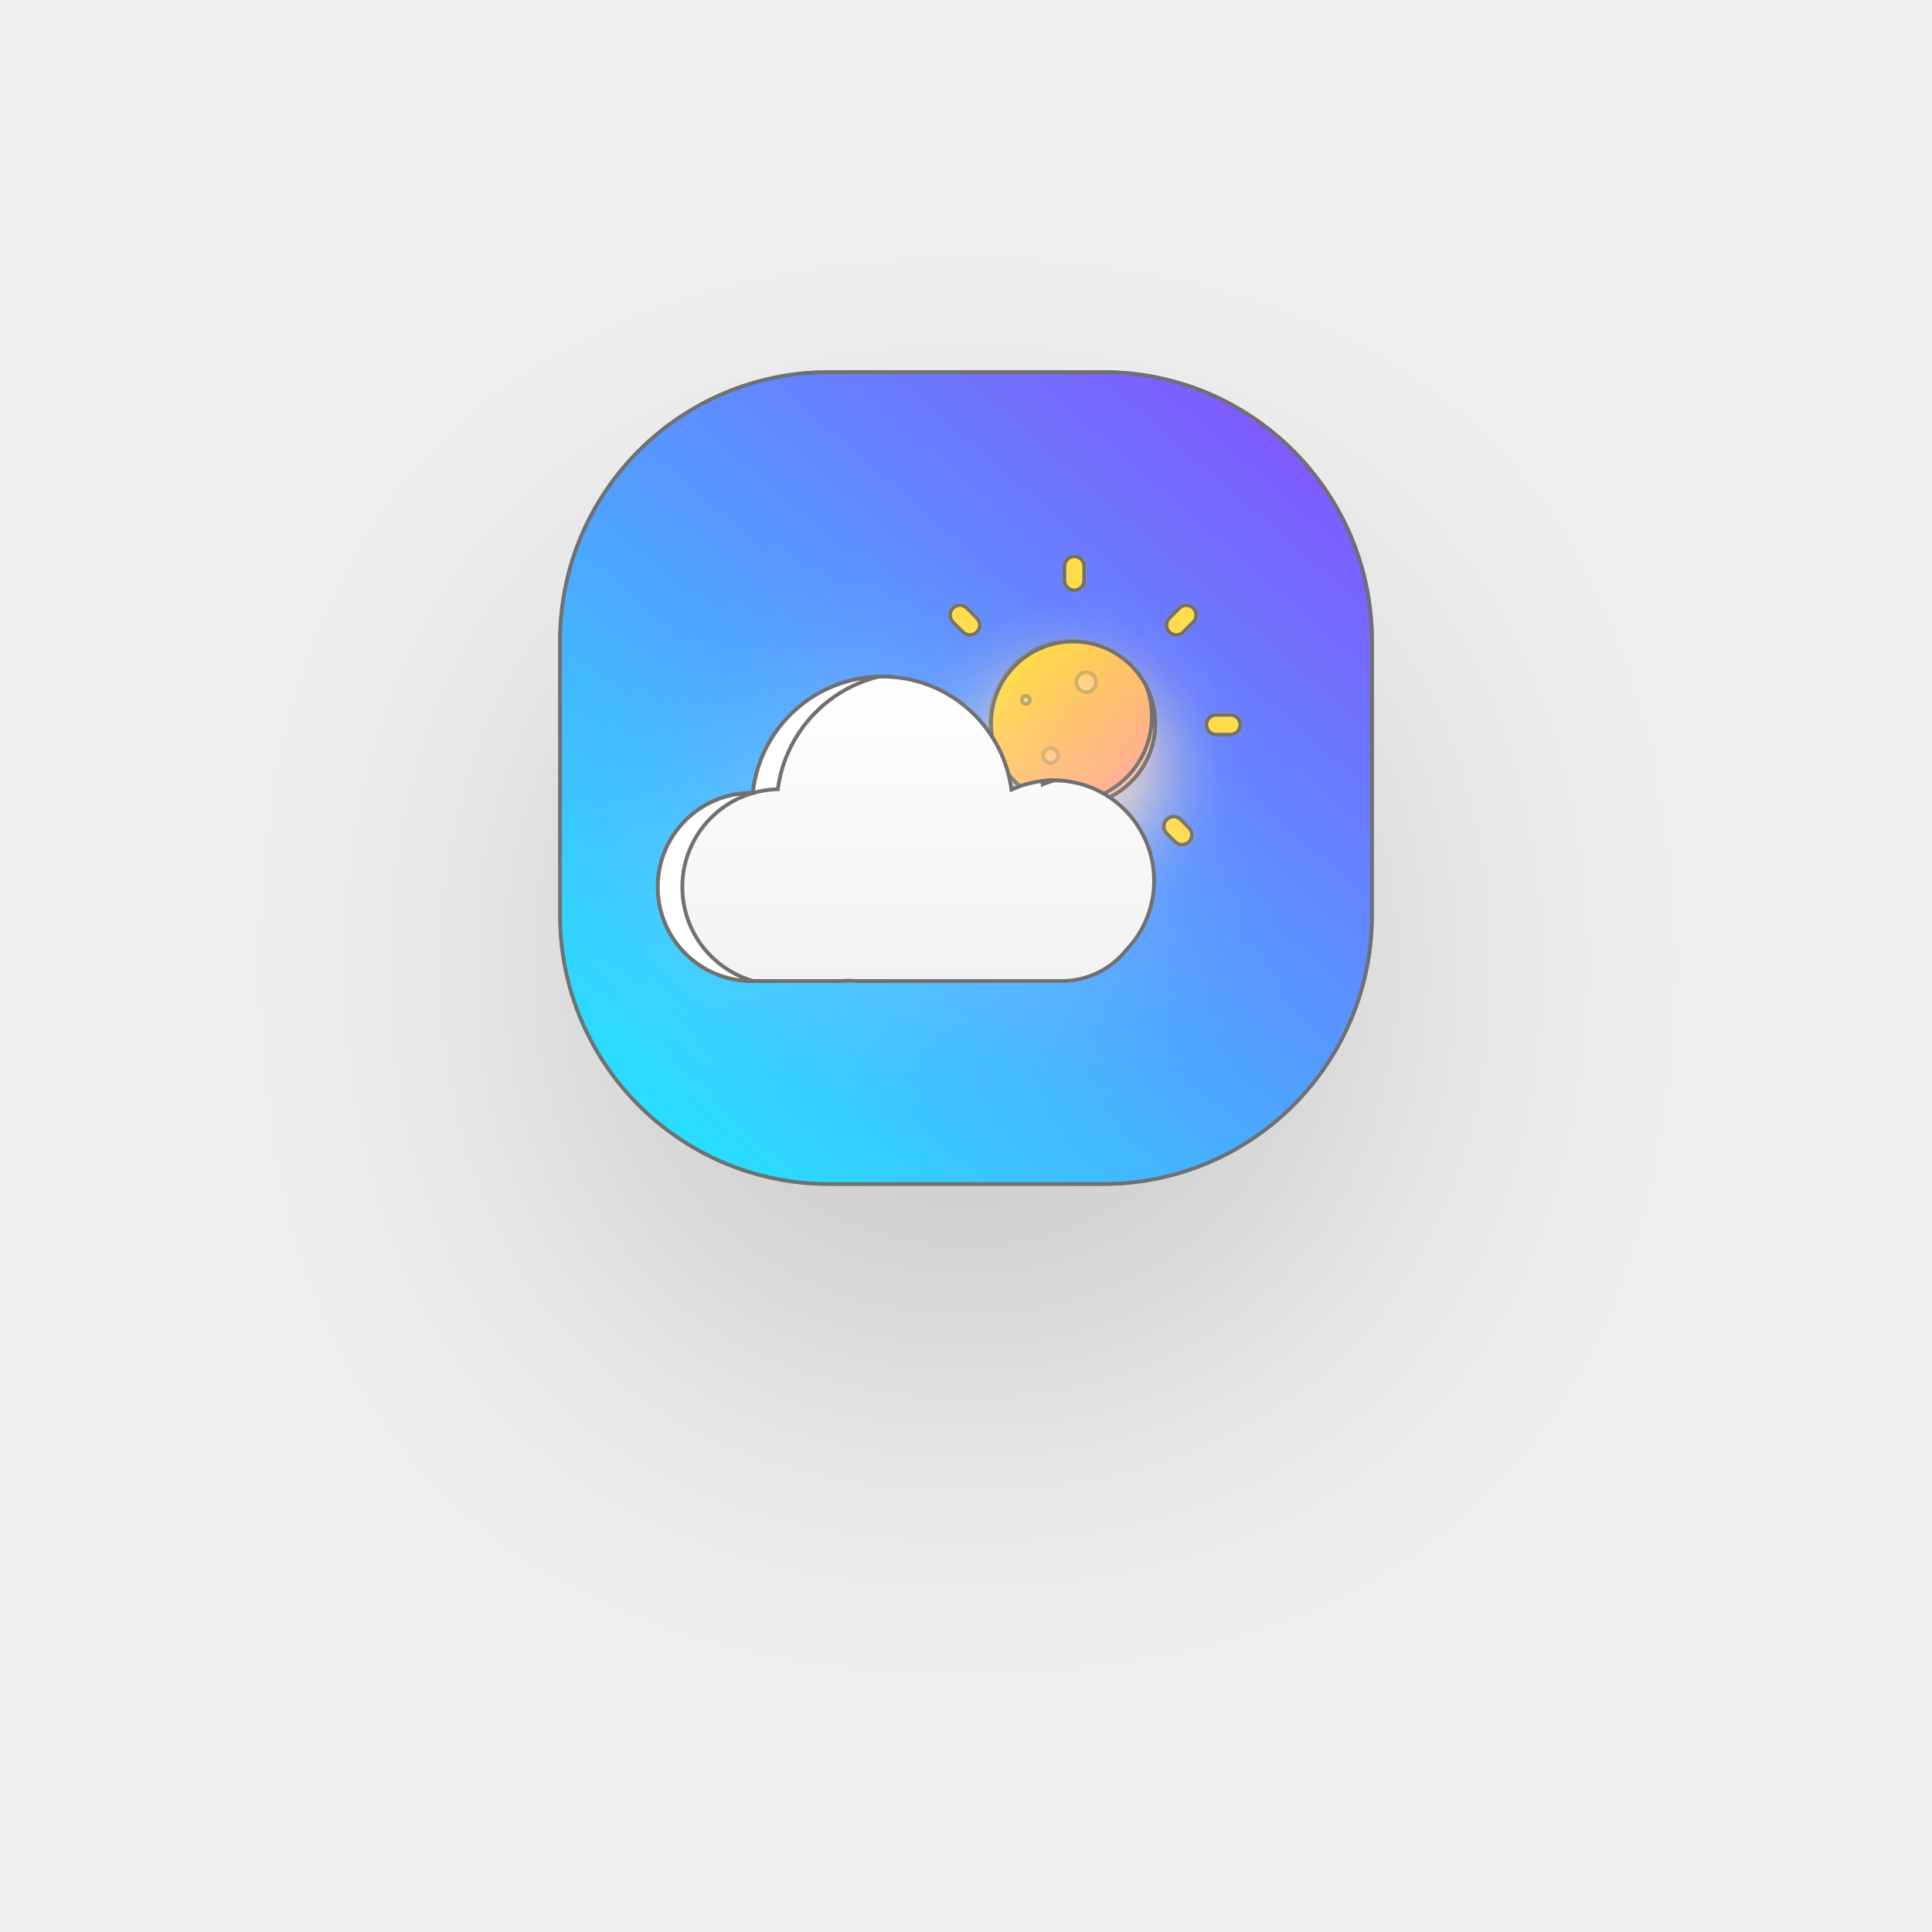
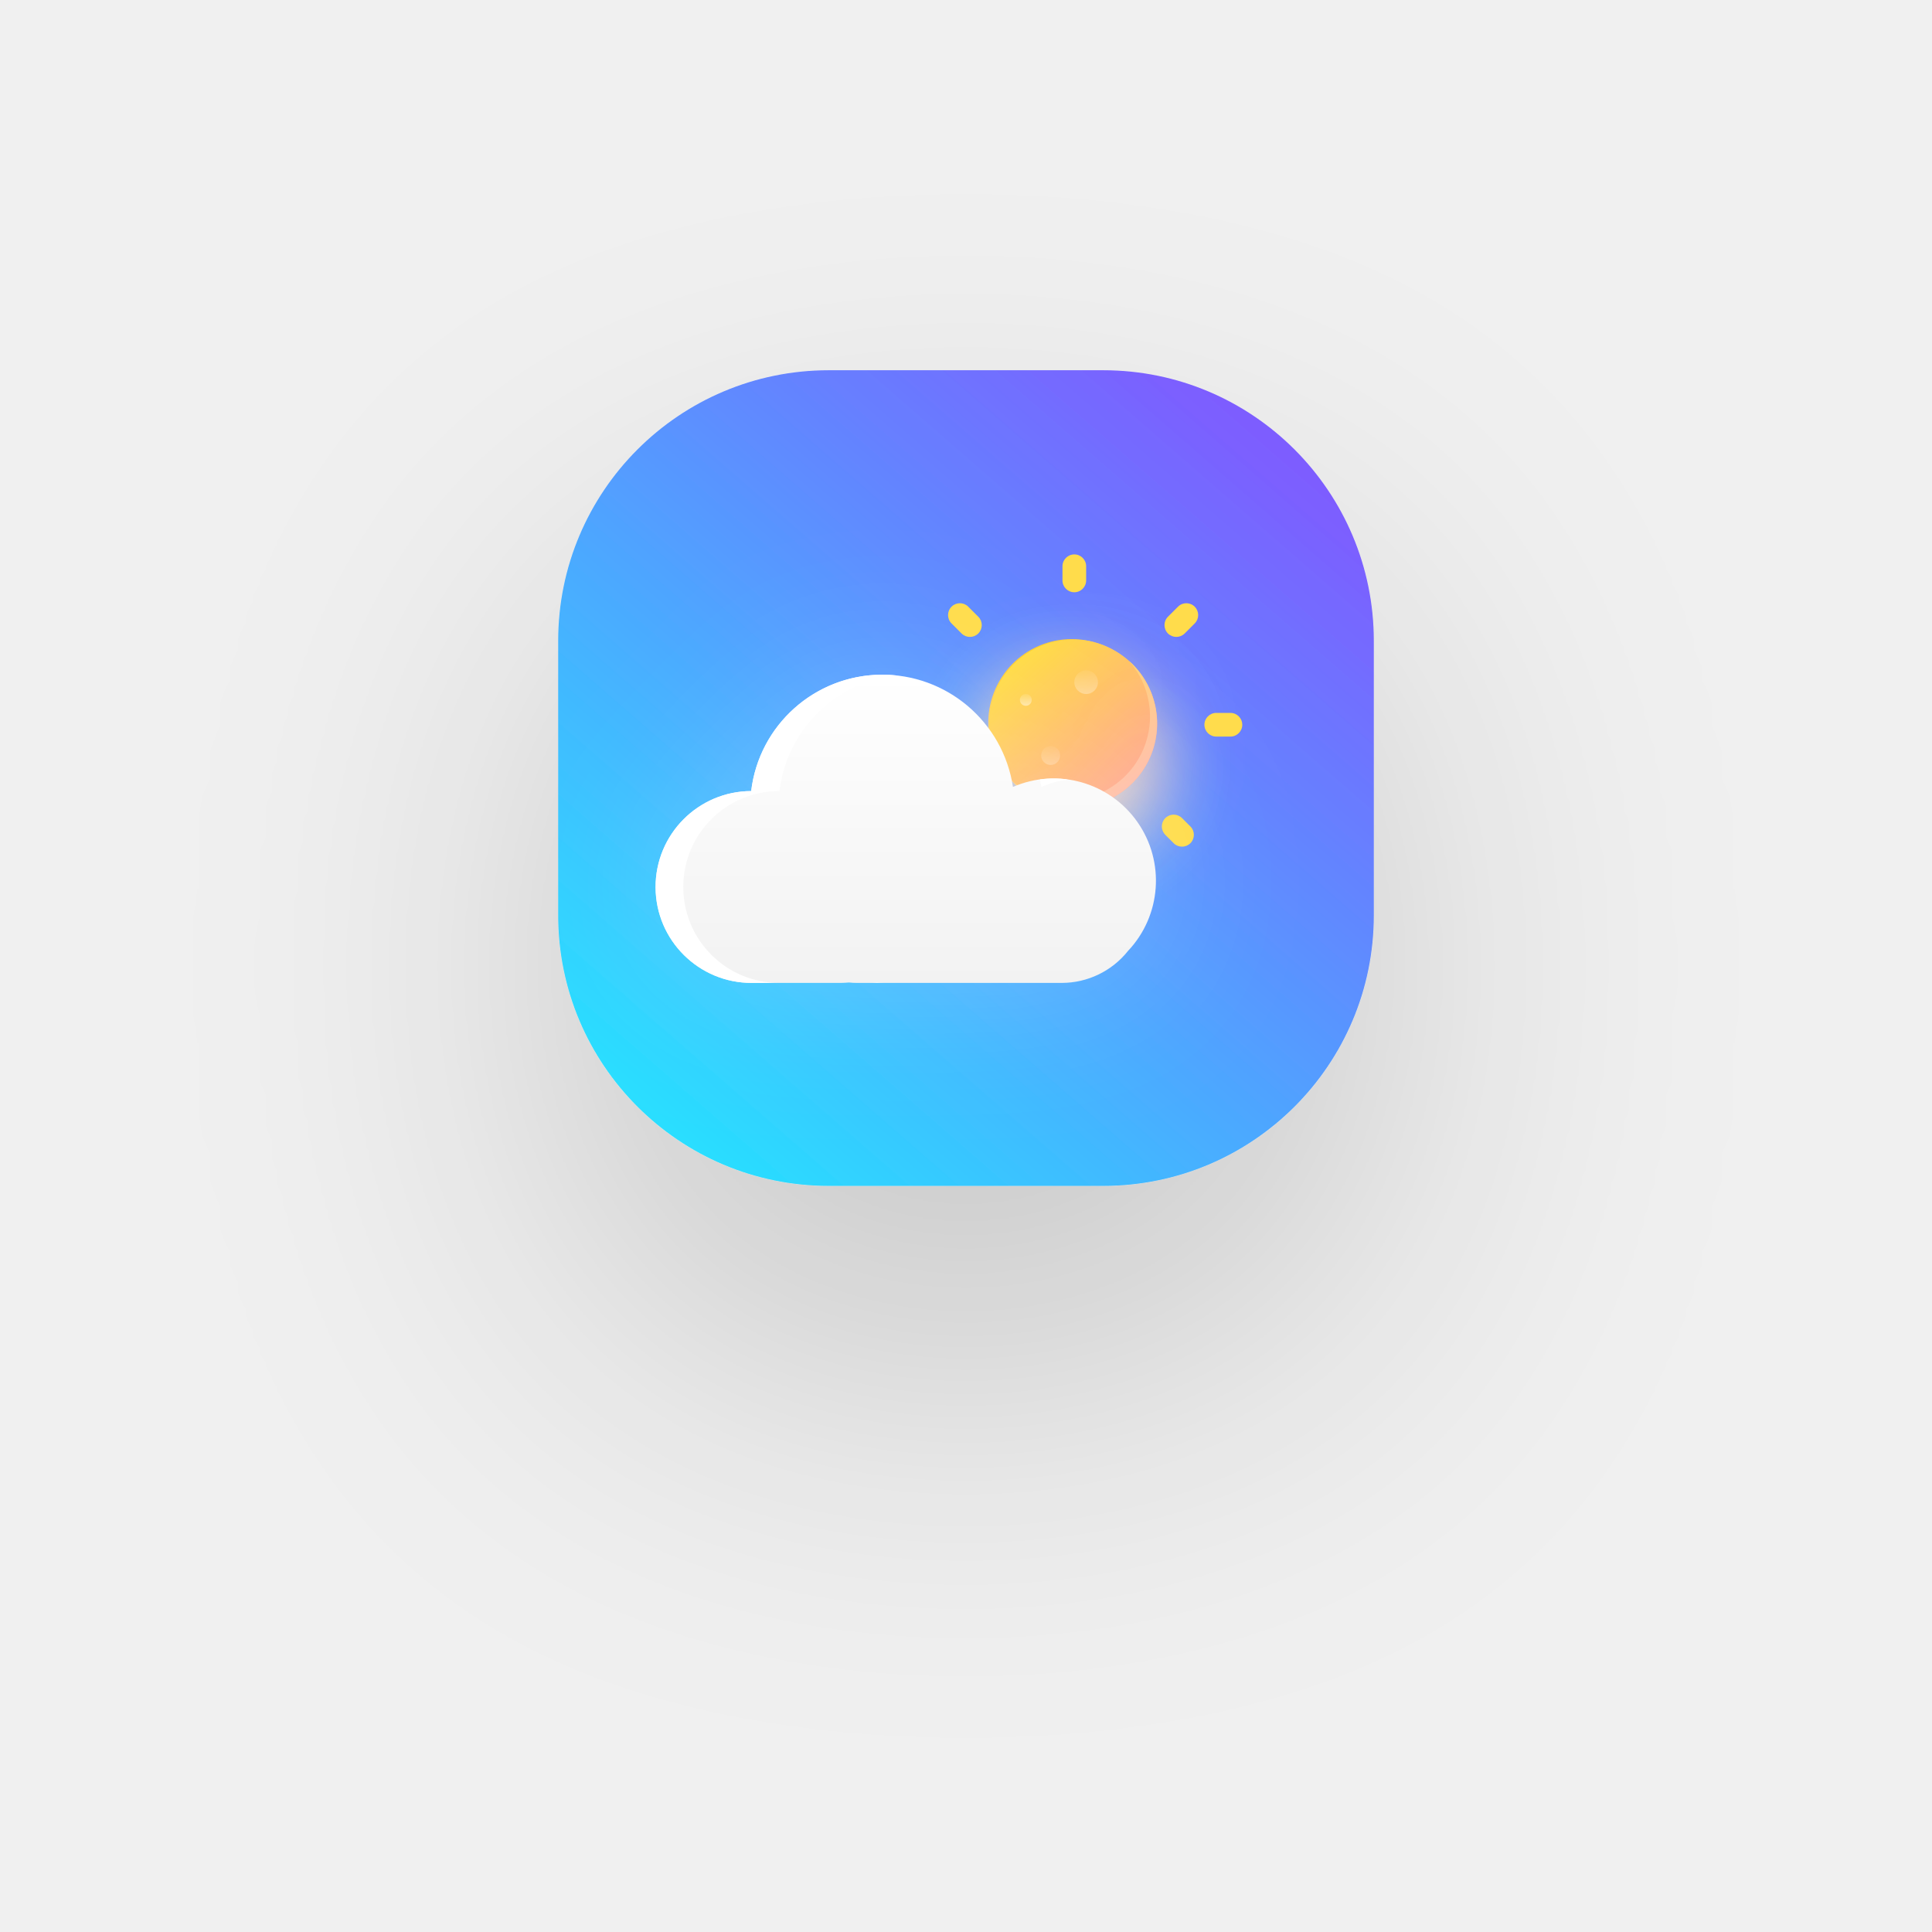
<svg xmlns="http://www.w3.org/2000/svg" width="514" height="514" viewBox="0 0 514 514">
  <defs>
-     <style>
-       .cls-1, .cls-3, .cls-5, .cls-6, .cls-7, .cls-8 {
-         stroke: #707070;
-       }
- 
-       .cls-1 {
-         fill: url(#linear-gradient);
-       }
- 
-       .cls-2 {
-         fill: url(#linear-gradient-2);
-       }
- 
-       .cls-3 {
-         fill: url(#linear-gradient-3);
-       }
- 
-       .cls-4 {
-         fill: url(#linear-gradient-4);
-       }
- 
-       .cls-5 {
-         fill: #ffdc4b;
-       }
- 
-       .cls-6 {
-         opacity: 0.478;
-       }
- 
-       .cls-6, .cls-7, .cls-8 {
-         fill: url(#linear-gradient-5);
-       }
- 
-       .cls-7 {
-         opacity: 0.31;
-       }
- 
-       .cls-8 {
-         opacity: 0.261;
-       }
- 
-       .cls-9 {
-         fill: url(#linear-gradient-8);
-       }
- 
-       .cls-10 {
-         fill: #fff;
-       }
- 
-       .cls-11, .cls-13 {
-         stroke: none;
-       }
- 
-       .cls-12 {
-         fill: none;
-       }
- 
-       .cls-13 {
-         fill: #707070;
-       }
- 
-       .cls-14 {
-         filter: url(#clouds);
-       }
- 
-       .cls-15 {
-         filter: url(#Subtraction_1);
-       }
- 
-       .cls-16 {
-         filter: url(#Ellipse_39);
-       }
- 
-       .cls-17 {
-         filter: url(#Subtraction_2);
-       }
- 
-       .cls-18 {
-         filter: url(#Rectangle_11);
-       }
-     </style>
    <linearGradient id="linear-gradient" x1="0.872" y1="0.093" x2="0.142" y2="0.932" gradientUnits="objectBoundingBox">
      <stop offset="0" stop-color="#7d5dff" />
      <stop offset="1" stop-color="#29deff" />
    </linearGradient>
    <filter id="Rectangle_11" x="0" y="0" width="514" height="514" filterUnits="userSpaceOnUse">
      <feOffset dy="50" input="SourceAlpha" />
      <feGaussianBlur stdDeviation="49.5" result="blur" />
      <feFlood flood-opacity="0.161" />
      <feComposite operator="in" in2="blur" />
      <feComposite in="SourceGraphic" />
    </filter>
    <linearGradient id="linear-gradient-2" x1="0.881" y1="0.863" x2="0.24" y2="0.176" gradientUnits="objectBoundingBox">
      <stop offset="0" stop-color="#facd0b" />
      <stop offset="1" stop-color="#ffb7a0" />
    </linearGradient>
    <filter id="Subtraction_2" x="231.186" y="147.558" width="102.926" height="102.925" filterUnits="userSpaceOnUse">
      <feOffset dy="10" input="SourceAlpha" />
      <feGaussianBlur stdDeviation="10" result="blur-2" />
      <feFlood flood-color="#ffddbc" />
      <feComposite operator="in" in2="blur-2" />
      <feComposite in="SourceGraphic" />
    </filter>
    <linearGradient id="linear-gradient-3" x1="0.184" y1="0.127" x2="0.839" y2="0.848" gradientUnits="objectBoundingBox">
      <stop offset="0" stop-color="#ffdb45" />
      <stop offset="1" stop-color="#ffa68b" />
    </linearGradient>
    <filter id="Ellipse_39" x="233.157" y="150.157" width="104.685" height="104.685" filterUnits="userSpaceOnUse">
      <feOffset dy="10" input="SourceAlpha" />
      <feGaussianBlur stdDeviation="10" result="blur-3" />
      <feFlood flood-color="#ffddbc" />
      <feComposite operator="in" in2="blur-3" />
      <feComposite in="SourceGraphic" />
    </filter>
    <linearGradient id="linear-gradient-4" x1="0.184" y1="0.127" x2="0.839" y2="0.848" gradientUnits="objectBoundingBox">
      <stop offset="0" stop-color="#ffe05d" />
      <stop offset="1" stop-color="#ffbeaa" />
    </linearGradient>
    <filter id="Subtraction_1" x="238.785" y="155.786" width="99.058" height="99.056" filterUnits="userSpaceOnUse">
      <feOffset dy="10" input="SourceAlpha" />
      <feGaussianBlur stdDeviation="10" result="blur-4" />
      <feFlood flood-color="#ffddbc" />
      <feComposite operator="in" in2="blur-4" />
      <feComposite in="SourceGraphic" />
    </filter>
    <linearGradient id="linear-gradient-5" x1="0.5" x2="0.5" y2="1" gradientUnits="objectBoundingBox">
      <stop offset="0" stop-color="#fff" stop-opacity="0.2" />
      <stop offset="1" stop-color="#fff" />
    </linearGradient>
    <linearGradient id="linear-gradient-8" x1="0.5" x2="0.5" y2="1" gradientUnits="objectBoundingBox">
      <stop offset="0" stop-color="#fff" />
      <stop offset="1" stop-color="#f2f2f2" />
    </linearGradient>
    <filter id="clouds" x="114.5" y="119.5" width="253.041" height="202" filterUnits="userSpaceOnUse">
      <feOffset input="SourceAlpha" />
      <feGaussianBlur stdDeviation="20" result="blur-5" />
      <feFlood flood-color="#fff" flood-opacity="0.2" />
      <feComposite operator="in" in2="blur-5" />
      <feComposite in="SourceGraphic" />
    </filter>
  </defs>
  <g id="Cloudy_sunny" data-name="Cloudy sunny" transform="translate(-9.5 -85.5)">
-     <g class="cls-18" transform="matrix(1, 0, 0, 1, 9.5, 85.5)">
-       <g id="Rectangle_11-2" data-name="Rectangle 11" class="cls-1" transform="translate(148.5 98.5)">
-         <rect class="cls-11" width="217" height="217" rx="72" />
-         <rect class="cls-12" x="0.5" y="0.5" width="216" height="216" rx="71.5" />
-       </g>
+     <g transform="matrix(1, 0, 0, 1, 9.5, 85.5)" filter="url(#Rectangle_11)">
+       <rect id="Rectangle_11-2" data-name="Rectangle 11" width="217" height="217" rx="72" transform="translate(148.5 98.5)" fill="url(#linear-gradient)" />
    </g>
    <g id="Group_27" data-name="Group 27" transform="translate(1 1)">
      <g id="Group_25" data-name="Group 25" transform="translate(-159 -173)">
        <g id="sun" transform="translate(408 405)">
-           <g class="cls-17" transform="matrix(1, 0, 0, 1, -240.5, -147.5)">
-             <g id="Subtraction_2-2" data-name="Subtraction 2" class="cls-2" transform="matrix(-0.99, -0.1, 0.1, -0.99, 300.03, 210.48)">
-               <path class="cls-11" d="M 16.715 38.556 C 13.537 38.556 10.472 37.889 7.607 36.573 C 7.427 36.49 7.247 36.405 7.069 36.317 C 9.552 37.214 12.159 37.668 14.828 37.668 C 17.911 37.668 20.903 37.064 23.719 35.873 C 26.439 34.722 28.882 33.075 30.98 30.978 C 33.077 28.88 34.724 26.437 35.875 23.717 C 37.066 20.9 37.67 17.909 37.67 14.826 C 37.67 12.159 37.216 9.554 36.32 7.072 C 36.408 7.249 36.492 7.427 36.575 7.607 C 37.891 10.472 38.558 13.536 38.558 16.713 C 38.558 19.663 37.981 22.523 36.842 25.216 C 35.742 27.817 34.167 30.153 32.161 32.159 C 30.154 34.165 27.818 35.74 25.218 36.84 C 22.525 37.979 19.665 38.556 16.715 38.556 Z" />
-               <path class="cls-13" d="M 17.181 38.052 C 19.899 37.994 22.534 37.432 25.023 36.38 C 27.564 35.305 29.847 33.766 31.807 31.805 C 33.767 29.845 35.306 27.562 36.381 25.021 C 37.433 22.534 37.994 19.901 38.053 17.186 C 37.821 19.504 37.246 21.758 36.335 23.912 C 35.159 26.691 33.477 29.188 31.333 31.331 C 29.19 33.474 26.693 35.157 23.914 36.333 C 21.758 37.245 19.502 37.82 17.181 38.052 M 16.715 39.056 C 13.464 39.056 10.329 38.374 7.398 37.027 C 5.993 36.382 4.649 35.585 3.403 34.659 C 2.168 33.741 1.023 32.692 -3.09631354866724e-06 31.539 C 2 33.315 4.274 34.704 6.759 35.667 C 9.33 36.663 12.045 37.168 14.828 37.168 C 17.844 37.168 20.77 36.577 23.524 35.412 C 26.185 34.287 28.574 32.676 30.626 30.624 C 32.678 28.572 34.289 26.183 35.414 23.522 C 36.579 20.768 37.17 17.842 37.17 14.826 C 37.17 12.044 36.665 9.33 35.669 6.759 C 34.707 4.275 33.319 2.001 31.543 1.020385752781294e-05 C 32.696 1.024 33.745 2.169 34.662 3.403 C 35.587 4.648 36.384 5.993 37.029 7.398 C 38.375 10.329 39.058 13.463 39.058 16.713 C 39.058 19.73 38.467 22.656 37.302 25.41 C 36.177 28.071 34.566 30.46 32.514 32.512 C 30.462 34.564 28.073 36.175 25.412 37.301 C 22.658 38.466 19.732 39.056 16.715 39.056 Z" />
-             </g>
+           <g transform="matrix(1, 0, 0, 1, -240.5, -147.5)" filter="url(#Subtraction_2)">
+             <path id="Subtraction_2-2" data-name="Subtraction 2" d="M16.715,39.056A22.161,22.161,0,0,1,7.4,37.027,22.407,22.407,0,0,1,0,31.539a22.356,22.356,0,0,0,35.414-8.017A22.321,22.321,0,0,0,31.543,0a22.412,22.412,0,0,1,5.486,7.4A22.366,22.366,0,0,1,25.412,37.3,22.2,22.2,0,0,1,16.715,39.056Z" transform="matrix(-0.99, -0.1, 0.1, -0.99, 300.03, 210.48)" fill="url(#linear-gradient-2)" />
          </g>
-           <g class="cls-16" transform="matrix(1, 0, 0, 1, -240.5, -147.5)">
-             <g id="Ellipse_39-2" data-name="Ellipse 39" class="cls-3" transform="translate(263.16 170.16)">
-               <circle class="cls-11" cx="22.343" cy="22.343" r="22.343" />
-               <circle class="cls-12" cx="22.343" cy="22.343" r="21.843" />
-             </g>
+           <g transform="matrix(1, 0, 0, 1, -240.5, -147.5)" filter="url(#Ellipse_39)">
+             <circle id="Ellipse_39-2" data-name="Ellipse 39" cx="22.343" cy="22.343" r="22.343" transform="translate(263.16 170.16)" fill="url(#linear-gradient-3)" />
          </g>
-           <g class="cls-15" transform="matrix(1, 0, 0, 1, -240.5, -147.5)">
-             <g id="Subtraction_1-2" data-name="Subtraction 1" class="cls-4" transform="translate(268.78 175.79)">
-               <path class="cls-11" d="M 16.715 38.556 C 13.537 38.556 10.472 37.889 7.607 36.573 C 7.427 36.49 7.247 36.405 7.069 36.317 C 9.552 37.214 12.159 37.668 14.828 37.668 C 17.911 37.668 20.903 37.064 23.719 35.873 C 26.439 34.722 28.882 33.075 30.98 30.978 C 33.077 28.88 34.724 26.437 35.875 23.717 C 37.066 20.9 37.67 17.909 37.67 14.826 C 37.67 12.159 37.216 9.554 36.32 7.072 C 36.408 7.249 36.492 7.427 36.575 7.607 C 37.891 10.472 38.558 13.536 38.558 16.713 C 38.558 19.663 37.981 22.523 36.842 25.216 C 35.742 27.817 34.167 30.153 32.161 32.159 C 30.154 34.165 27.818 35.74 25.218 36.84 C 22.525 37.979 19.665 38.556 16.715 38.556 Z" />
-               <path class="cls-13" d="M 17.181 38.052 C 19.899 37.994 22.534 37.432 25.023 36.38 C 27.564 35.305 29.847 33.766 31.807 31.805 C 33.767 29.845 35.306 27.562 36.381 25.021 C 37.433 22.534 37.994 19.901 38.053 17.186 C 37.821 19.504 37.246 21.758 36.335 23.912 C 35.159 26.691 33.477 29.188 31.333 31.331 C 29.19 33.474 26.693 35.157 23.914 36.333 C 21.758 37.245 19.502 37.82 17.181 38.052 M 16.715 39.056 C 13.464 39.056 10.329 38.374 7.398 37.027 C 5.993 36.382 4.649 35.585 3.403 34.659 C 2.168 33.741 1.023 32.692 -3.09631354866724e-06 31.539 C 2 33.315 4.274 34.704 6.759 35.667 C 9.33 36.663 12.045 37.168 14.828 37.168 C 17.844 37.168 20.77 36.577 23.524 35.412 C 26.185 34.287 28.574 32.676 30.626 30.624 C 32.678 28.572 34.289 26.183 35.414 23.522 C 36.579 20.768 37.17 17.842 37.17 14.826 C 37.17 12.044 36.665 9.33 35.669 6.759 C 34.707 4.275 33.319 2.001 31.543 1.020385752781294e-05 C 32.696 1.024 33.745 2.169 34.662 3.403 C 35.587 4.648 36.384 5.993 37.029 7.398 C 38.375 10.329 39.058 13.463 39.058 16.713 C 39.058 19.73 38.467 22.656 37.302 25.41 C 36.177 28.071 34.566 30.46 32.514 32.512 C 30.462 34.564 28.073 36.175 25.412 37.301 C 22.658 38.466 19.732 39.056 16.715 39.056 Z" />
-             </g>
+           <g transform="matrix(1, 0, 0, 1, -240.5, -147.5)" filter="url(#Subtraction_1)">
+             <path id="Subtraction_1-2" data-name="Subtraction 1" d="M16.715,39.056A22.161,22.161,0,0,1,7.4,37.027,22.407,22.407,0,0,1,0,31.539a22.356,22.356,0,0,0,35.414-8.017A22.321,22.321,0,0,0,31.543,0a22.412,22.412,0,0,1,5.486,7.4A22.366,22.366,0,0,1,25.412,37.3,22.2,22.2,0,0,1,16.715,39.056Z" transform="translate(268.78 175.79)" fill="url(#linear-gradient-4)" />
          </g>
-           <g id="Rectangle_3" data-name="Rectangle 3" class="cls-5" transform="translate(0 42.168)">
-             <rect class="cls-11" width="10.07" height="6.294" rx="3.147" />
-             <rect class="cls-12" x="0.5" y="0.5" width="9.07" height="5.294" rx="2.647" />
-           </g>
-           <g id="Rectangle_4" data-name="Rectangle 4" class="cls-5" transform="translate(48.462) rotate(90)">
-             <rect class="cls-11" width="10.07" height="6.294" rx="3.147" />
-             <rect class="cls-12" x="0.5" y="0.5" width="9.07" height="5.294" rx="2.647" />
-           </g>
-           <g id="Rectangle_5" data-name="Rectangle 5" class="cls-5" transform="translate(79.93 42.168)">
-             <rect class="cls-11" width="10.07" height="6.294" rx="3.147" />
-             <rect class="cls-12" x="0.5" y="0.5" width="9.07" height="5.294" rx="2.647" />
-           </g>
-           <g id="Rectangle_6" data-name="Rectangle 6" class="cls-5" transform="translate(14.876 11.684) rotate(45)">
-             <rect class="cls-11" width="10.07" height="6.294" rx="3.147" />
-             <rect class="cls-12" x="0.5" y="0.5" width="9.07" height="5.294" rx="2.647" />
-           </g>
-           <g id="Rectangle_7" data-name="Rectangle 7" class="cls-5" transform="translate(48.462 79.93) rotate(90)">
-             <rect class="cls-11" width="10.07" height="6.294" rx="3.147" />
-             <rect class="cls-12" x="0.5" y="0.5" width="9.07" height="5.294" rx="2.647" />
-           </g>
-           <g id="Rectangle_8" data-name="Rectangle 8" class="cls-5" transform="translate(79.575 16.135) rotate(135)">
-             <rect class="cls-11" width="10.07" height="6.294" rx="3.147" />
-             <rect class="cls-12" x="0.5" y="0.5" width="9.07" height="5.294" rx="2.647" />
-           </g>
-           <g id="Rectangle_9" data-name="Rectangle 9" class="cls-5" transform="translate(71.748 67.927) rotate(45)">
-             <rect class="cls-11" width="9.441" height="6.294" rx="3.147" />
-             <rect class="cls-12" x="0.5" y="0.5" width="8.441" height="5.294" rx="2.647" />
-           </g>
-           <g id="Rectangle_10" data-name="Rectangle 10" class="cls-5" transform="translate(23.147 71.933) rotate(135)">
-             <rect class="cls-11" width="10.07" height="6.294" rx="3.147" />
-             <rect class="cls-12" x="0.5" y="0.5" width="9.07" height="5.294" rx="2.647" />
-           </g>
+           <rect id="Rectangle_3" data-name="Rectangle 3" width="10.07" height="6.294" rx="3.147" transform="translate(0 42.168)" fill="#ffdc4b" />
+           <rect id="Rectangle_4" data-name="Rectangle 4" width="10.07" height="6.294" rx="3.147" transform="translate(48.462) rotate(90)" fill="#ffdc4b" />
+           <rect id="Rectangle_5" data-name="Rectangle 5" width="10.07" height="6.294" rx="3.147" transform="translate(79.93 42.168)" fill="#ffdc4b" />
+           <rect id="Rectangle_6" data-name="Rectangle 6" width="10.07" height="6.294" rx="3.147" transform="translate(14.876 11.684) rotate(45)" fill="#ffdc4b" />
+           <rect id="Rectangle_7" data-name="Rectangle 7" width="10.07" height="6.294" rx="3.147" transform="translate(48.462 79.93) rotate(90)" fill="#ffdc4b" />
+           <rect id="Rectangle_8" data-name="Rectangle 8" width="10.07" height="6.294" rx="3.147" transform="translate(79.575 16.135) rotate(135)" fill="#ffdc4b" />
+           <rect id="Rectangle_9" data-name="Rectangle 9" width="9.441" height="6.294" rx="3.147" transform="translate(71.748 67.927) rotate(45)" fill="#ffdc4b" />
+           <rect id="Rectangle_10" data-name="Rectangle 10" width="10.07" height="6.294" rx="3.147" transform="translate(23.147 71.933) rotate(135)" fill="#ffdc4b" />
        </g>
-         <g id="Ellipse_44" data-name="Ellipse 44" class="cls-6" transform="translate(438.839 442.133)">
-           <circle class="cls-11" cx="1.573" cy="1.573" r="1.573" />
-           <circle class="cls-12" cx="1.573" cy="1.573" r="1.073" />
-         </g>
-         <g id="Ellipse_45" data-name="Ellipse 45" class="cls-7" transform="translate(453.315 435.839)">
-           <circle class="cls-11" cx="3.147" cy="3.147" r="3.147" />
-           <circle class="cls-12" cx="3.147" cy="3.147" r="2.647" />
-         </g>
-         <g id="Ellipse_46" data-name="Ellipse 46" class="cls-8" transform="translate(444.504 455.979)">
-           <circle class="cls-11" cx="2.517" cy="2.517" r="2.517" />
-           <circle class="cls-12" cx="2.517" cy="2.517" r="2.017" />
-         </g>
+         <circle id="Ellipse_44" data-name="Ellipse 44" cx="1.573" cy="1.573" r="1.573" transform="translate(438.839 442.133)" opacity="0.478" fill="url(#linear-gradient-5)" />
+         <circle id="Ellipse_45" data-name="Ellipse 45" cx="3.147" cy="3.147" r="3.147" transform="translate(453.315 435.839)" opacity="0.31" fill="url(#linear-gradient-5)" />
+         <circle id="Ellipse_46" data-name="Ellipse 46" cx="2.517" cy="2.517" r="2.517" transform="translate(444.504 455.979)" opacity="0.261" fill="url(#linear-gradient-5)" />
      </g>
      <g id="Group_26" data-name="Group 26" transform="translate(17 3)">
-         <g class="cls-14" transform="matrix(1, 0, 0, 1, -8.5, 81.5)">
-           <g id="clouds-2" data-name="clouds" class="cls-9" transform="translate(174.5 179.5)">
-             <path class="cls-11" d="M 107.939 81.5 L 53.551 81.5 C 52.823 81.5 52.089 81.464 51.369 81.394 L 51.322 81.389 L 51.275 81.393 C 50.506 81.464 49.724 81.5 48.949 81.5 L 25.52 81.5 C 22.143 81.5 18.866 80.838 15.782 79.534 C 12.802 78.274 10.127 76.47 7.829 74.172 C 5.53 71.874 3.726 69.198 2.466 66.219 C 1.161 63.134 0.5 59.858 0.5 56.479 C 0.5 53.115 1.156 49.851 2.451 46.777 C 3.701 43.808 5.492 41.139 7.773 38.843 C 10.054 36.548 12.712 34.741 15.672 33.472 C 18.735 32.159 21.992 31.482 25.352 31.46 L 25.793 31.457 L 25.845 31.019 C 26.836 22.661 30.854 14.952 37.158 9.314 C 40.268 6.533 43.806 4.358 47.674 2.851 C 51.679 1.291 55.908 0.5 60.245 0.5 C 64.491 0.5 68.637 1.259 72.569 2.756 C 76.368 4.203 79.858 6.294 82.942 8.971 C 89.173 14.379 93.277 21.825 94.5 29.938 L 94.597 30.583 L 95.194 30.322 C 98.56 28.856 102.144 28.112 105.847 28.112 C 109.451 28.112 112.947 28.818 116.237 30.21 C 119.416 31.554 122.271 33.479 124.722 35.931 C 127.174 38.382 129.099 41.237 130.443 44.416 C 131.835 47.707 132.541 51.202 132.541 54.806 C 132.541 61.656 129.95 68.169 125.245 73.144 L 125.231 73.159 L 125.217 73.176 C 123.192 75.714 120.587 77.811 117.683 79.241 C 114.638 80.74 111.359 81.5 107.939 81.5 Z" />
-             <path class="cls-13" d="M 107.939 81 C 111.282 81 114.486 80.257 117.462 78.792 C 120.3 77.395 122.847 75.345 124.827 72.864 L 124.853 72.831 L 124.882 72.8 C 129.498 67.918 132.041 61.528 132.041 54.806 C 132.041 51.27 131.348 47.839 129.983 44.611 C 128.663 41.492 126.775 38.69 124.369 36.284 C 121.963 33.878 119.161 31.989 116.042 30.67 C 112.814 29.304 109.384 28.612 105.847 28.612 C 102.213 28.612 98.696 29.342 95.394 30.781 L 94.2 31.301 L 94.006 30.013 C 92.801 22.017 88.755 14.678 82.614 9.348 C 79.574 6.71 76.135 4.649 72.391 3.224 C 68.517 1.748 64.43 1 60.245 1 C 55.971 1 51.802 1.78 47.856 3.317 C 44.043 4.802 40.556 6.945 37.492 9.686 C 31.278 15.244 27.318 22.841 26.341 31.077 L 26.237 31.954 L 25.355 31.96 C 22.062 31.981 18.871 32.645 15.869 33.931 C 12.968 35.175 10.363 36.946 8.128 39.195 C 5.892 41.445 4.137 44.062 2.912 46.971 C 1.643 49.983 1 53.182 1 56.479 C 1 59.79 1.648 63.001 2.927 66.024 C 4.162 68.944 5.93 71.566 8.182 73.818 C 10.434 76.07 13.057 77.838 15.976 79.073 C 18.999 80.352 22.21 81 25.52 81 L 48.949 81 C 49.709 81 50.476 80.965 51.229 80.895 L 51.323 80.887 L 51.418 80.896 C 52.122 80.965 52.84 81 53.551 81 L 107.939 81 M 107.939 82 L 53.551 82 C 52.799 82 52.054 81.963 51.321 81.891 C 50.54 81.963 49.748 82 48.949 82 L 25.52 82 C 11.426 82 9.770064025360625e-06 70.574 9.770064025360625e-06 56.479 C 9.770064025360625e-06 42.442 11.334 31.053 25.348 30.96 C 27.417 13.522 42.252 4.954390078637516e-06 60.245 4.954390078637516e-06 C 77.859 4.954390078637516e-06 92.447 12.96 94.994 29.864 C 98.319 28.415 101.989 27.612 105.847 27.612 C 120.866 27.612 133.041 39.787 133.041 54.806 C 133.041 62.041 130.215 68.616 125.608 73.487 C 121.469 78.676 115.092 82 107.939 82 Z" />
-           </g>
+         <g transform="matrix(1, 0, 0, 1, -8.5, 81.5)" filter="url(#clouds)">
+           <path id="clouds-2" data-name="clouds" d="M53.551,82q-1.129,0-2.23-.109Q50.15,82,48.949,82H25.52a25.52,25.52,0,0,1-.172-51.04,35.148,35.148,0,0,1,69.646-1.1,27.2,27.2,0,0,1,30.614,43.623A22.55,22.55,0,0,1,107.939,82Z" transform="translate(174.5 179.5)" fill="url(#linear-gradient-8)" />
        </g>
-         <g id="Subtraction_3" data-name="Subtraction 3" class="cls-10" transform="translate(166 261)">
-           <path class="cls-11" d="M 25.878 81.5 L 25.52 81.5 C 22.143 81.5 18.866 80.838 15.782 79.534 C 12.802 78.274 10.126 76.47 7.829 74.172 C 5.53 71.874 3.726 69.198 2.466 66.219 C 1.161 63.134 0.5 59.858 0.5 56.479 C 0.5 53.115 1.156 49.851 2.451 46.777 C 3.701 43.808 5.492 41.139 7.773 38.843 C 10.054 36.548 12.712 34.741 15.672 33.472 C 18.736 32.159 21.992 31.482 25.352 31.46 L 25.793 31.457 L 25.845 31.019 C 26.836 22.661 30.854 14.952 37.158 9.314 C 40.268 6.533 43.806 4.358 47.674 2.851 C 51.388 1.404 55.296 0.619 59.303 0.512 C 56.905 1.097 54.576 1.93 52.339 3.007 C 48.776 4.722 45.538 7.006 42.716 9.797 C 39.895 12.586 37.574 15.796 35.819 19.339 C 34.082 22.845 32.945 26.586 32.437 30.467 C 29.098 30.543 25.862 31.245 22.809 32.553 C 19.73 33.873 16.966 35.752 14.595 38.138 C 12.222 40.525 10.36 43.301 9.06 46.389 C 7.713 49.586 7.03 52.981 7.03 56.479 C 7.03 59.992 7.718 63.4 9.075 66.608 C 10.386 69.707 12.262 72.489 14.652 74.879 C 17.041 77.268 19.824 79.144 22.922 80.455 C 23.89 80.864 24.876 81.213 25.878 81.5 Z M 102.918 29.155 C 102.869 28.866 102.816 28.576 102.76 28.288 C 103.78 28.171 104.816 28.112 105.847 28.112 C 105.89 28.112 105.933 28.112 105.976 28.112 C 104.938 28.4 103.917 28.748 102.918 29.155 Z" />
-           <path class="cls-13" d="M 22.497 80.817 C 19.431 79.486 16.674 77.608 14.298 75.232 C 11.863 72.797 9.951 69.961 8.615 66.803 C 7.232 63.533 6.53 60.059 6.53 56.479 C 6.53 52.914 7.226 49.454 8.599 46.195 C 9.924 43.048 11.822 40.218 14.24 37.786 C 16.628 35.383 19.405 33.485 22.497 32.143 C 20.214 32.423 17.994 33.021 15.869 33.932 C 12.968 35.175 10.363 36.946 8.128 39.195 C 5.892 41.445 4.137 44.062 2.911 46.971 C 1.643 49.983 1 53.182 1 56.479 C 1 59.79 1.648 63.001 2.927 66.024 C 4.162 68.944 5.93 71.566 8.182 73.818 C 10.434 76.07 13.057 77.838 15.976 79.073 C 18.069 79.959 20.253 80.542 22.497 80.817 M 26.375 30.806 C 28.205 30.33 30.085 30.054 31.999 29.98 C 32.54 26.195 33.673 22.545 35.371 19.117 C 37.151 15.525 39.504 12.269 42.364 9.441 C 45.226 6.611 48.509 4.295 52.122 2.556 C 52.956 2.155 53.801 1.788 54.658 1.454 C 52.335 1.836 50.061 2.458 47.856 3.317 C 44.043 4.802 40.556 6.945 37.492 9.686 C 31.347 15.182 27.406 22.674 26.375 30.806 M 60.78 82 L 56.602 82 C 57.346 81.996 58.103 81.96 58.851 81.891 C 59.487 81.953 60.136 81.989 60.78 81.998 L 60.78 82 Z M 32.726 82 L 25.52 82 C 22.075 82 18.733 81.325 15.587 79.994 C 12.548 78.709 9.819 76.869 7.475 74.525 C 5.131 72.182 3.291 69.452 2.006 66.413 C 0.675 63.267 1.20178219731315e-05 59.925 1.20178219731315e-05 56.479 C 1.20178219731315e-05 53.048 0.669 49.719 1.99 46.583 C 3.265 43.555 5.092 40.832 7.419 38.491 C 9.745 36.15 12.456 34.307 15.475 33.013 C 18.6 31.673 21.922 30.983 25.349 30.96 C 26.354 22.481 30.43 14.661 36.825 8.941 C 39.979 6.12 43.568 3.914 47.493 2.385 C 51.555 0.803 55.846 7.551792805315927e-06 60.245 7.551792805315927e-06 C 61.502 7.551792805315927e-06 62.768 0.067 64.01 0.199 C 60.021 0.624 56.167 1.72 52.556 3.457 C 49.043 5.148 45.85 7.401 43.067 10.152 C 40.286 12.903 37.998 16.068 36.267 19.561 C 34.491 23.146 33.351 26.981 32.879 30.96 C 29.453 30.983 26.131 31.673 23.006 33.013 C 19.986 34.307 17.276 36.15 14.949 38.491 C 12.622 40.832 10.796 43.555 9.52 46.583 C 8.2 49.719 7.53 53.048 7.53 56.479 C 7.53 59.925 8.205 63.267 9.536 66.413 C 10.821 69.452 12.661 72.182 15.005 74.525 C 17.349 76.869 20.078 78.709 23.117 79.994 C 26.163 81.283 29.396 81.957 32.726 81.998 L 32.726 82 Z M 102.525 29.864 L 102.525 29.863 C 102.424 29.195 102.303 28.521 102.163 27.859 C 103.378 27.695 104.618 27.612 105.847 27.612 C 107.107 27.612 108.374 27.699 109.612 27.871 C 107.17 28.209 104.787 28.878 102.526 29.863 L 102.525 29.864 Z" />
-         </g>
+         <path id="Subtraction_3" data-name="Subtraction 3" d="M60.78,82H56.6c.744,0,1.5-.04,2.249-.109.636.062,1.285.1,1.929.107ZM32.726,82H25.52a25.52,25.52,0,0,1-.172-51.04A35.111,35.111,0,0,1,60.245,0,35.691,35.691,0,0,1,64.01.2,35.125,35.125,0,0,0,32.879,30.96,25.52,25.52,0,0,0,32.726,82Zm69.8-52.136h0c-.1-.668-.222-1.342-.362-2a27.552,27.552,0,0,1,7.449.011,27.007,27.007,0,0,0-7.085,1.993Z" transform="translate(166 261)" fill="#fff" />
      </g>
    </g>
  </g>
</svg>
